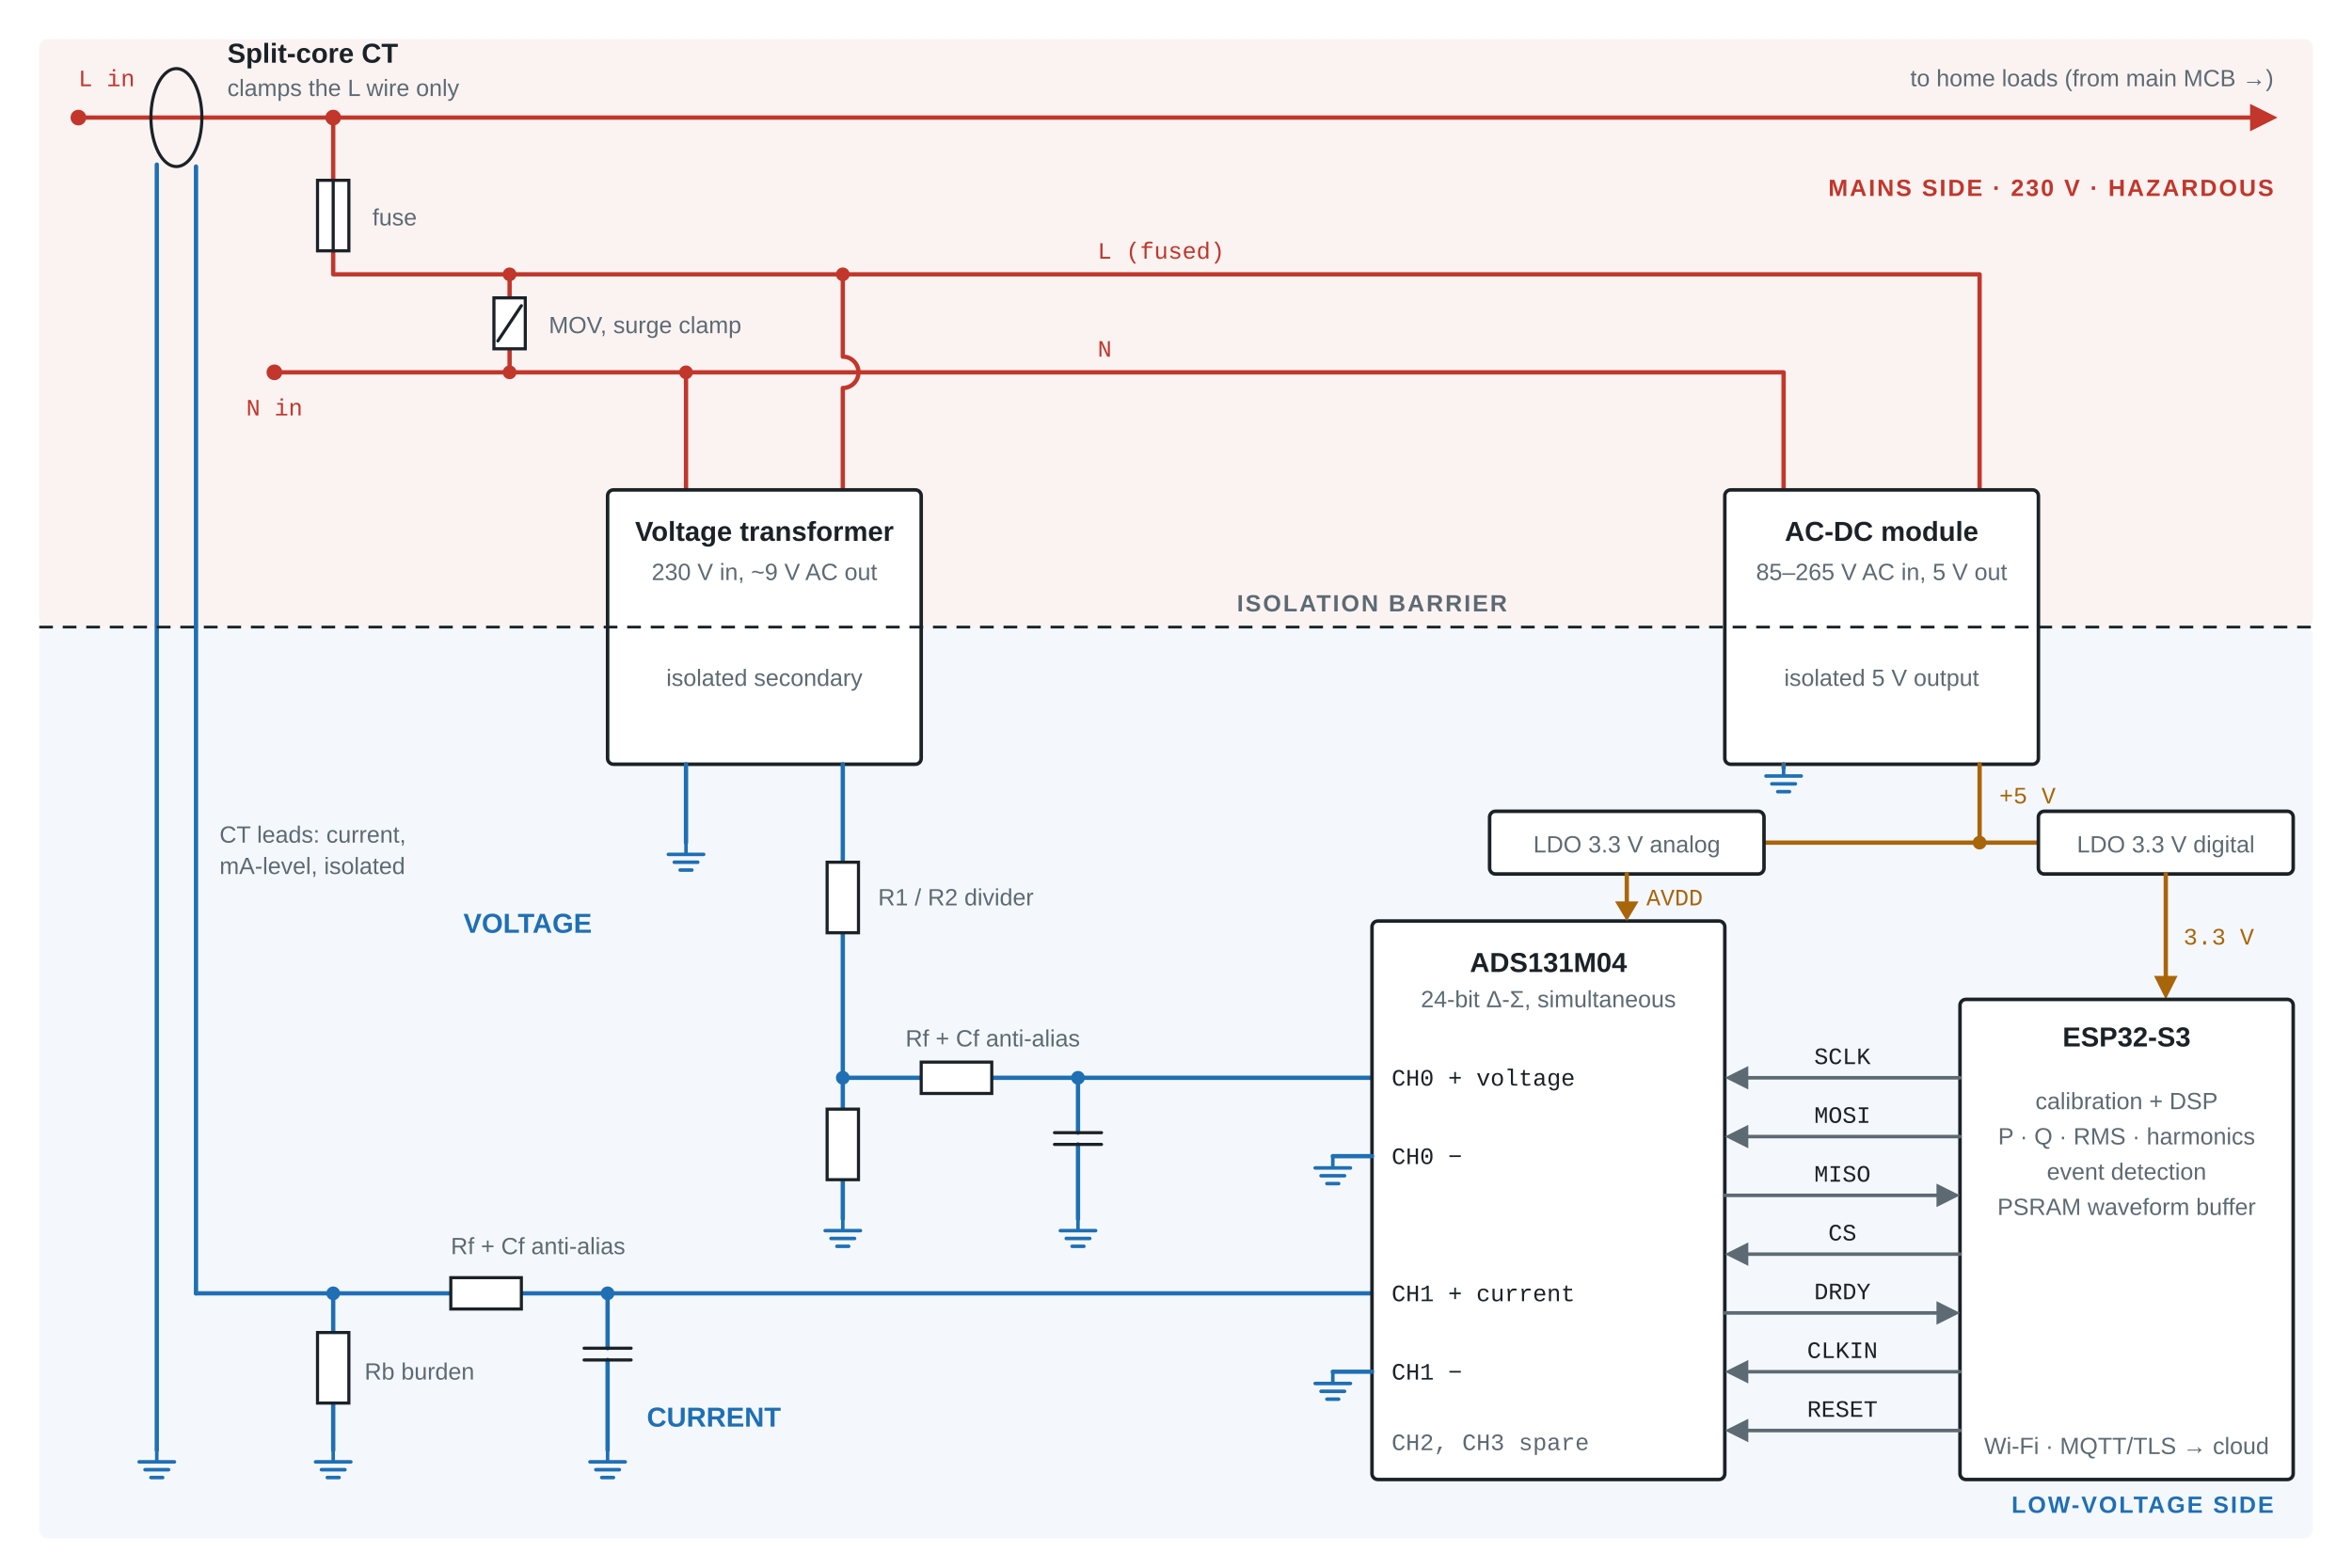
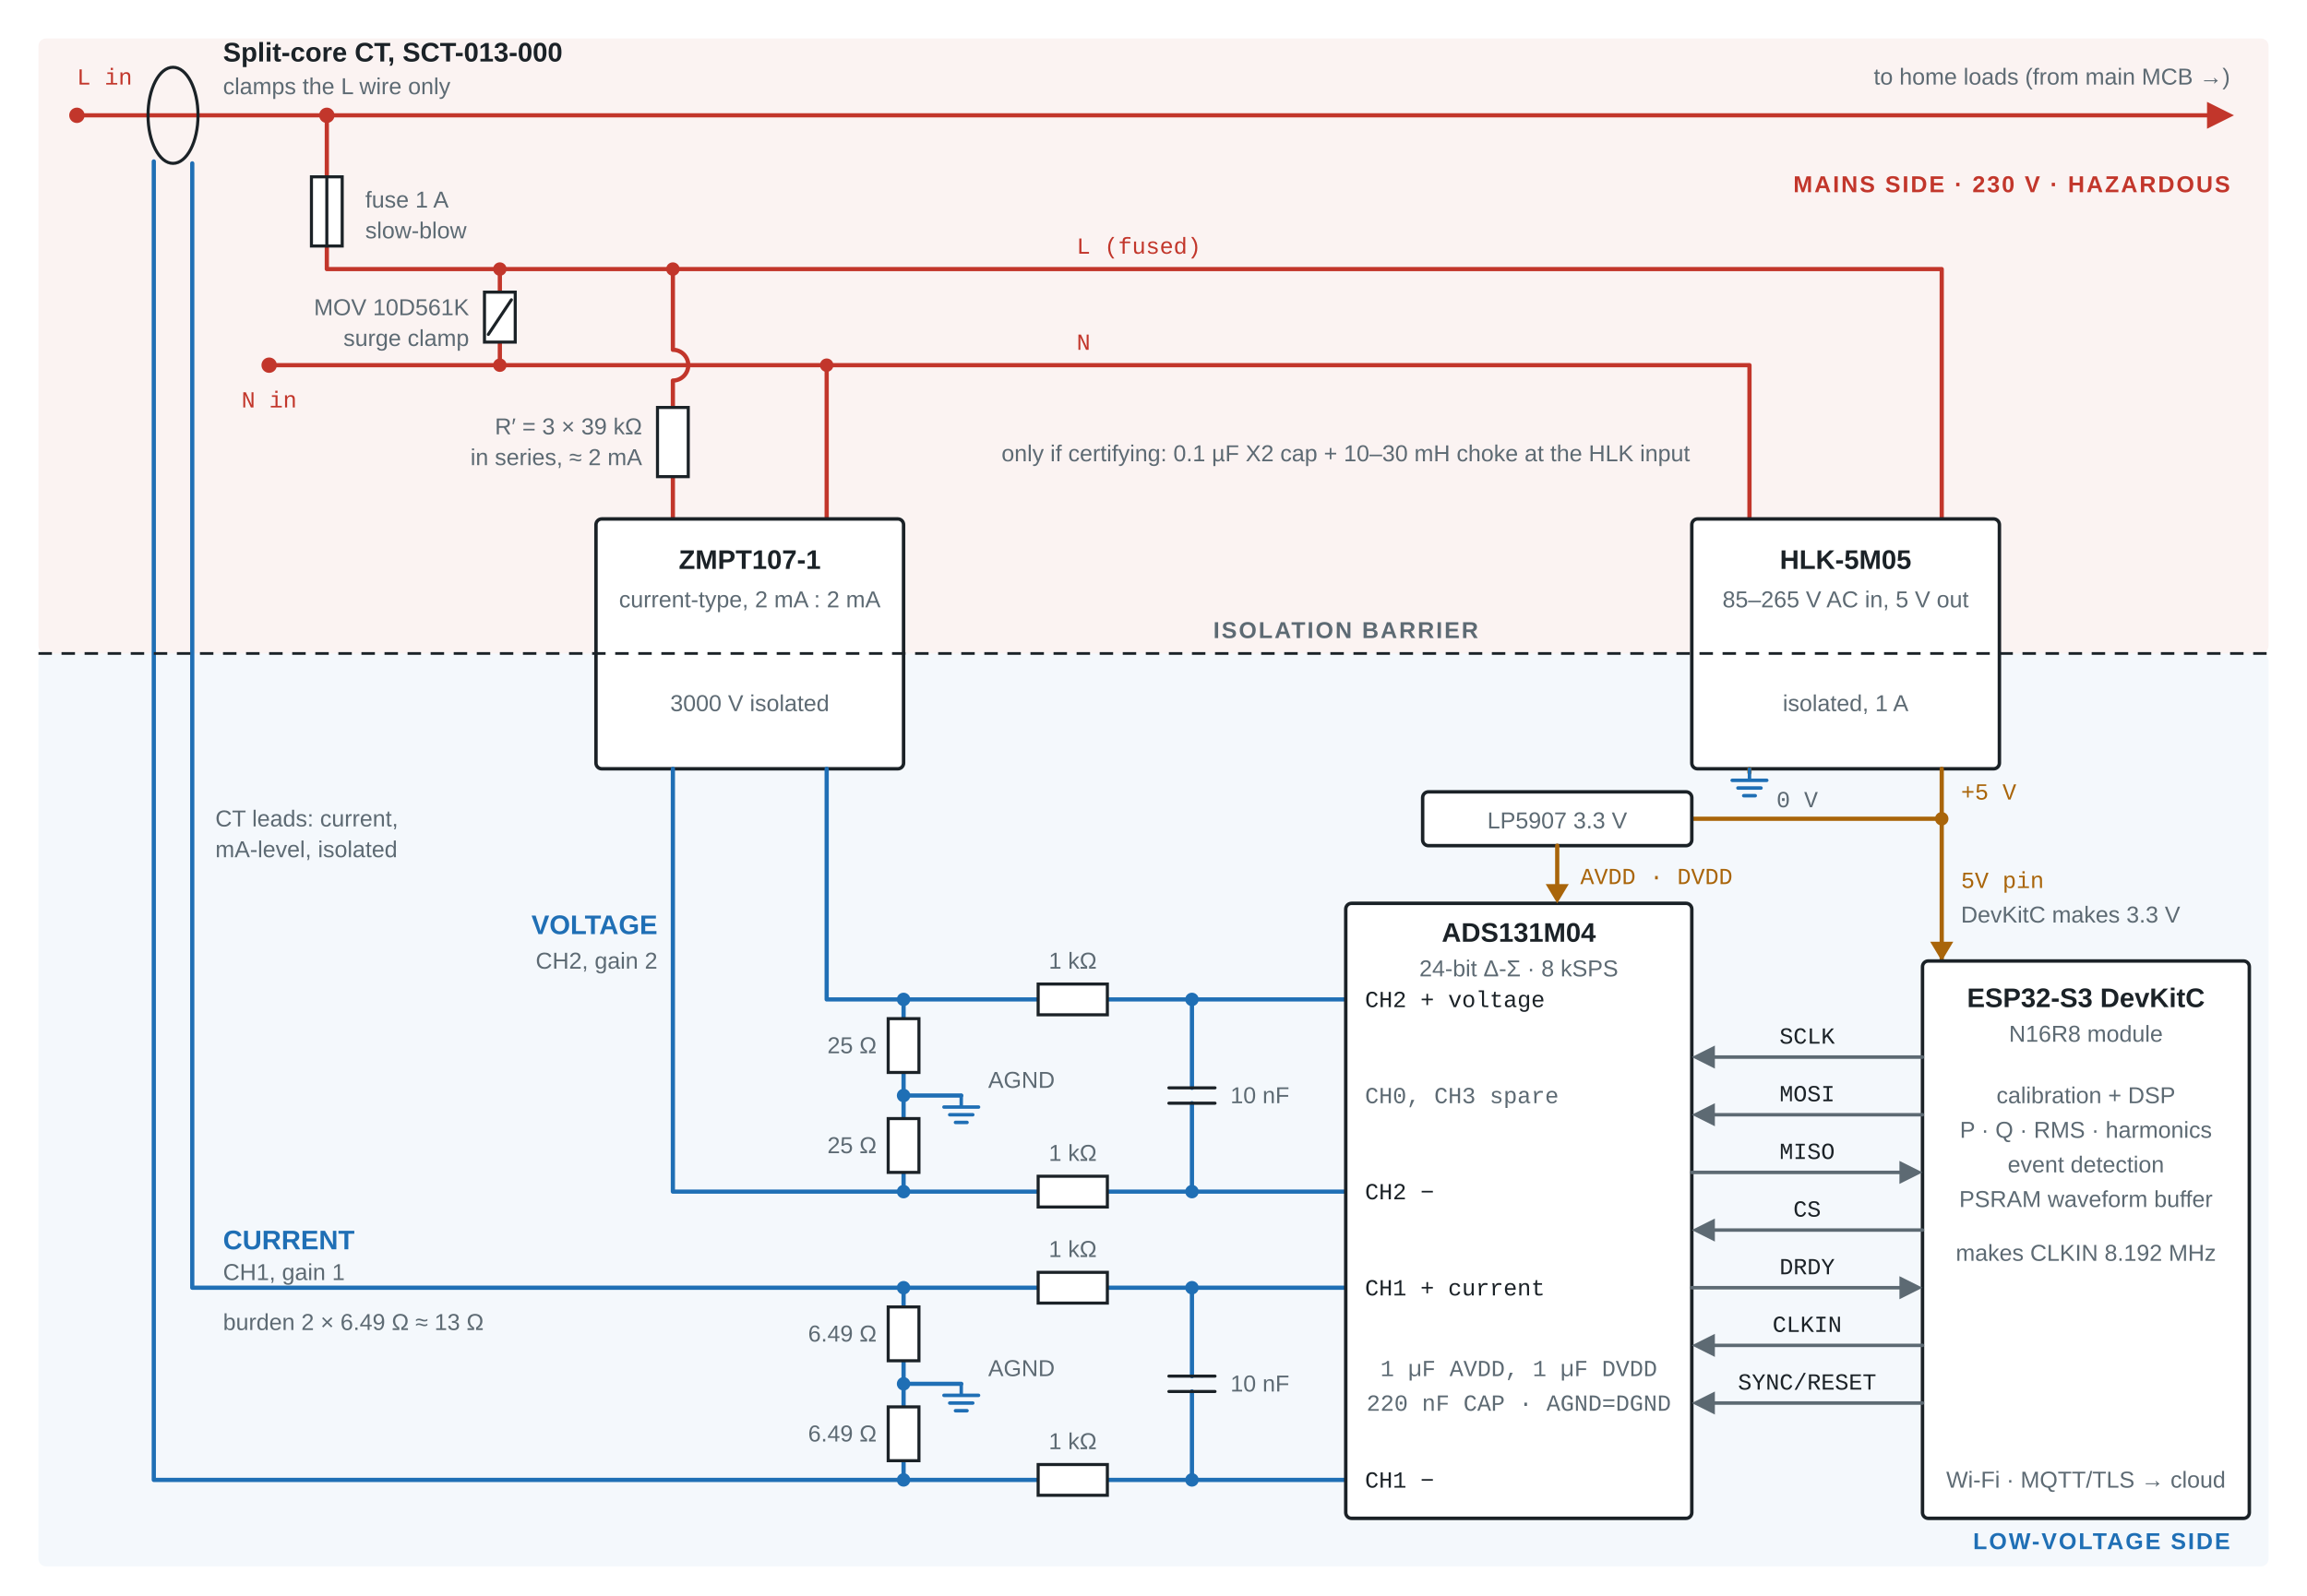
- <svg xmlns="http://www.w3.org/2000/svg" xmlns:xlink="http://www.w3.org/1999/xlink" viewBox="0 0 1200 800" width="3600" height="2400">
+ <svg xmlns="http://www.w3.org/2000/svg" xmlns:xlink="http://www.w3.org/1999/xlink" viewBox="0 0 1200 830" width="3600" height="2490">
  <style>
.zone-m{fill:#c2362b;fill-opacity:.06}
.zone-l{fill:#1f6fb5;fill-opacity:.05}
.wm,.ws,.wp,.wd{fill:none;stroke-width:2.2;stroke-linecap:round;stroke-linejoin:round}
.wm{stroke:#c2362b}.ws{stroke:#1f6fb5}.wp{stroke:#a9650a}.wd{stroke:#5d6a73;stroke-width:1.8}
.part{fill:#fff;stroke:#1b2227;stroke-width:1.6}
.block{fill:#fff;stroke:#1b2227;stroke-width:1.8}
.thin{fill:none;stroke:#1b2227;stroke-width:1.6;stroke-linecap:round}
.gnd{fill:none;stroke:#1f6fb5;stroke-width:1.8;stroke-linecap:round}
.barrier{stroke:#1b2227;stroke-width:1.4;stroke-dasharray:7 5}
.dot-m{fill:#c2362b}.dot-s{fill:#1f6fb5}.dot-p{fill:#a9650a}
.a-m{fill:#c2362b}.a-s{fill:#1f6fb5}.a-p{fill:#a9650a}.a-d{fill:#5d6a73}
text{fill:#1b2227;font-family:'Liberation Sans',Arial,sans-serif;font-size:13px}
.b{font-weight:700;font-size:14px}
.mono{font-family:'Liberation Mono','Courier New',monospace;font-size:12px}
.dim{fill:#5d6a73;font-size:12px}
.zone-label{fill:#5d6a73;font-size:12px;letter-spacing:.08em;font-weight:700}
.tm{fill:#c2362b}.ts{fill:#1f6fb5}.tp{fill:#a9650a}
.core{fill:#cfd6db;stroke:#1b2227;stroke-width:1.6;fill-rule:evenodd}
.turn{stroke:#1f6fb5;stroke-width:3;stroke-linecap:round;fill:none}
.flux{fill:none;stroke:#5d6a73;stroke-width:2;stroke-dasharray:6 5}
.badge{fill:#1b2227}
.badge-t{fill:#fff;font-weight:700;font-size:12px;text-anchor:middle}
.grid{stroke:#cfd6db;stroke-width:1;fill:none}
.axis{stroke:#5d6a73;stroke-width:1.2;fill:none}
.curve{fill:none;stroke:#1f6fb5;stroke-width:2.6}
.wave-in{fill:none;stroke:#5d6a73;stroke-width:1.4;stroke-linejoin:round}
.wave-out{fill:none;stroke:#1f6fb5;stroke-width:2.6}
.band-sig{fill:#1f6fb5;fill-opacity:.13}
.band-noise{fill:#c2362b;fill-opacity:.10}
.vline{stroke:#1b2227;stroke-width:1.2;stroke-dasharray:4 4;fill:none}
</style>
  <rect x="-200" y="-200" width="1800" height="1400" fill="#ffffff" />
  <defs>
    <g id="gnd">
      <path class="gnd" d="M0 0 v6 M-9 6 h18 M-6 10 h12 M-3 14 h6" />
    </g>
  </defs>
-   <rect class="zone-m" x="20" y="20" width="1160" height="300" rx="4" />
-   <rect class="zone-l" x="20" y="320" width="1160" height="465" rx="4" />
+   <rect class="zone-m" x="20" y="20" width="1160" height="320" rx="4" />
+   <rect class="zone-l" x="20" y="340" width="1160" height="475" rx="4" />
  <text class="zone-label tm" x="1160" y="100" text-anchor="end">MAINS SIDE · 230 V · HAZARDOUS</text>
-   <text class="zone-label ts" x="1160" y="772" text-anchor="end">LOW-VOLTAGE SIDE</text>
+   <text class="zone-label ts" x="1160" y="806" text-anchor="end">LOW-VOLTAGE SIDE</text>
  <path class="wm" d="M40 60 H1150" />
  <polygon class="a-m" points="1148,53 1162,60 1148,67" />
  <circle class="dot-m" cx="40" cy="60" r="4" />
  <text x="40" y="44" class="mono tm">L in</text>
  <text x="1160" y="44" text-anchor="end" class="dim">to home loads (from main MCB →)</text>
  <ellipse class="thin" cx="90" cy="60" rx="13" ry="25" />
-   <text x="116" y="32" class="b">Split-core CT</text>
+   <text x="116" y="32" class="b">Split-core CT, SCT-013-000</text>
  <text x="116" y="49" class="dim">clamps the L wire only</text>
-   <path class="ws" d="M80 84 V740" />
-   <path class="ws" d="M100 85 V660" />
+   <path class="ws" d="M80 84 V770 H700" />
+   <path class="ws" d="M100 85 V670 H700" />
  <text x="112" y="430" class="dim">CT leads: current,</text>
  <text x="112" y="446" class="dim">mA-level, isolated</text>
  <circle class="dot-m" cx="170" cy="60" r="4" />
-   <path class="wm" d="M170 60 V92 M170 128 V140 H1010 V250" />
+   <path class="wm" d="M170 60 V92 M170 128 V140 H1010 V270" />
  <rect class="part" x="162" y="92" width="16" height="36" />
  <path class="thin" d="M170 92 V128" />
-   <text x="190" y="115" class="dim">fuse</text>
+   <text x="190" y="108" class="dim">fuse 1 A</text>
+   <text x="190" y="124" class="dim">slow-blow</text>
  <text x="560" y="132" class="mono tm">L (fused)</text>
  <circle class="dot-m" cx="140" cy="190" r="4" />
  <text x="140" y="212" text-anchor="middle" class="mono tm">N in</text>
-   <path class="wm" d="M140 190 H910 V250" />
+   <path class="wm" d="M140 190 H910 V270" />
  <text x="560" y="182" class="mono tm">N</text>
  <path class="wm" d="M260 140 V152 M260 178 V190" />
  <rect class="part" x="252" y="152" width="16" height="26" />
  <path class="thin" d="M254 174 L266 156" />
  <circle class="dot-m" cx="260" cy="140" r="3.5" />
  <circle class="dot-m" cx="260" cy="190" r="3.5" />
-   <text x="280" y="170" class="dim">MOV, surge clamp</text>
-   <circle class="dot-m" cx="430" cy="140" r="3.5" />
-   <path class="wm" d="M430 140 V182 A8 8 0 0 1 430 198 V250" />
-   <circle class="dot-m" cx="350" cy="190" r="3.5" />
-   <path class="wm" d="M350 190 V250" />
-   <rect class="block" x="310" y="250" width="160" height="140" rx="3" />
-   <text x="390" y="276" text-anchor="middle" class="b">Voltage transformer</text>
-   <text x="390" y="296" text-anchor="middle" class="dim">230 V in, ~9 V AC out</text>
-   <text x="390" y="350" text-anchor="middle" class="dim">isolated secondary</text>
-   <rect class="block" x="880" y="250" width="160" height="140" rx="3" />
-   <text x="960" y="276" text-anchor="middle" class="b">AC-DC module</text>
-   <text x="960" y="296" text-anchor="middle" class="dim">85–265 V AC in, 5 V out</text>
-   <text x="960" y="350" text-anchor="middle" class="dim">isolated 5 V output</text>
-   <line class="barrier" x1="20" y1="320" x2="1180" y2="320" />
-   <text x="700" y="312" text-anchor="middle" class="zone-label">ISOLATION BARRIER</text>
-   <path class="ws" d="M350 390 V430" />
-   <use xlink:href="#gnd" x="350" y="430" />
-   <path class="ws" d="M430 390 V440 M430 476 V550 M430 550 V566 M430 602 V622" />
-   <rect class="part" x="422" y="440" width="16" height="36" />
-   <rect class="part" x="422" y="566" width="16" height="36" />
-   <use xlink:href="#gnd" x="430" y="622" />
-   <circle class="dot-s" cx="430" cy="550" r="3.5" />
-   <text x="448" y="462" class="dim">R1 / R2 divider</text>
-   <path class="ws" d="M430 550 H470 M506 550 H700" />
-   <rect class="part" x="470" y="542" width="36" height="16" />
-   <circle class="dot-s" cx="550" cy="550" r="3.5" />
-   <path class="ws" d="M550 550 V578 M550 584 V622" />
-   <path class="thin" d="M538 578 H562 M538 584 H562" />
-   <use xlink:href="#gnd" x="550" y="622" />
-   <text x="462" y="534" class="dim">Rf + Cf anti-alias</text>
-   <text x="302" y="476" class="b ts" text-anchor="end">VOLTAGE</text>
-   <path class="ws" d="M100 660 H230 M266 660 H700" />
-   <rect class="part" x="230" y="652" width="36" height="16" />
-   <circle class="dot-s" cx="170" cy="660" r="3.5" />
-   <path class="ws" d="M170 660 V680 M170 716 V740" />
-   <rect class="part" x="162" y="680" width="16" height="36" />
-   <use xlink:href="#gnd" x="170" y="740" />
-   <circle class="dot-s" cx="310" cy="660" r="3.5" />
-   <path class="ws" d="M310 660 V688 M310 694 V740" />
-   <path class="thin" d="M298 688 H322 M298 694 H322" />
-   <use xlink:href="#gnd" x="310" y="740" />
-   <use xlink:href="#gnd" x="80" y="740" />
-   <text x="186" y="704" class="dim">Rb burden</text>
-   <text x="230" y="640" class="dim">Rf + Cf anti-alias</text>
-   <text x="330" y="728" class="b ts">CURRENT</text>
-   <rect class="block" x="700" y="470" width="180" height="285" rx="3" />
-   <text x="790" y="496" text-anchor="middle" class="b">ADS131M04</text>
-   <text x="790" y="514" text-anchor="middle" class="dim">24-bit Δ-Σ, simultaneous</text>
-   <text x="710" y="554" class="mono">CH0 +  voltage</text>
-   <text x="710" y="594" class="mono">CH0 −</text>
-   <text x="710" y="664" class="mono">CH1 +  current</text>
-   <text x="710" y="704" class="mono">CH1 −</text>
-   <text x="710" y="740" class="mono dim">CH2, CH3 spare</text>
-   <path class="ws" d="M700 590 H680" />
-   <use xlink:href="#gnd" x="680" y="590" />
-   <path class="ws" d="M700 700 H680" />
-   <use xlink:href="#gnd" x="680" y="700" />
-   <path class="wp" d="M910 390 V392" />
-   <use xlink:href="#gnd" x="910" y="390" />
-   <path class="wp" d="M1010 390 V430 M1010 430 H1040 M1010 430 H900" />
-   <circle class="dot-p" cx="1010" cy="430" r="3.5" />
-   <text x="1020" y="410" class="mono tp">+5 V</text>
-   <rect class="block" x="760" y="414" width="140" height="32" rx="3" />
-   <text x="830" y="435" text-anchor="middle" class="dim">LDO 3.3 V analog</text>
-   <rect class="block" x="1040" y="414" width="130" height="32" rx="3" />
-   <text x="1105" y="435" text-anchor="middle" class="dim">LDO 3.3 V digital</text>
-   <path class="wp" d="M830 446 V462" />
-   <polygon class="a-p" points="824,460 830,470 836,460" />
-   <text x="840" y="462" class="mono tp">AVDD</text>
-   <path class="wp" d="M1105 446 V500" />
-   <polygon class="a-p" points="1099,498 1105,510 1111,498" />
-   <text x="1114" y="482" class="mono tp">3.3 V</text>
-   <rect class="block" x="1000" y="510" width="170" height="245" rx="3" />
-   <text x="1085" y="534" text-anchor="middle" class="b">ESP32-S3</text>
-   <text x="1085" y="566" text-anchor="middle" class="dim">calibration + DSP</text>
-   <text x="1085" y="584" text-anchor="middle" class="dim">P · Q · RMS · harmonics</text>
-   <text x="1085" y="602" text-anchor="middle" class="dim">event detection</text>
-   <text x="1085" y="620" text-anchor="middle" class="dim">PSRAM waveform buffer</text>
-   <text x="1085" y="742" text-anchor="middle" class="dim">Wi-Fi · MQTT/TLS → cloud</text>
+   <text x="244" y="164" text-anchor="end" class="dim">MOV 10D561K</text>
+   <text x="244" y="180" text-anchor="end" class="dim">surge clamp</text>
+   <circle class="dot-m" cx="350" cy="140" r="3.5" />
+   <path class="wm" d="M350 140 V182 A8 8 0 0 1 350 198 V212 M350 248 V270" />
+   <rect class="part" x="342" y="212" width="16" height="36" />
+   <text x="334" y="226" text-anchor="end" class="dim">R′ = 3 × 39 kΩ</text>
+   <text x="334" y="242" text-anchor="end" class="dim">in series, ≈ 2 mA</text>
+   <circle class="dot-m" cx="430" cy="190" r="3.5" />
+   <path class="wm" d="M430 190 V270" />
+   <rect class="block" x="310" y="270" width="160" height="130" rx="3" />
+   <text x="390" y="296" text-anchor="middle" class="b">ZMPT107-1</text>
+   <text x="390" y="316" text-anchor="middle" class="dim">current-type, 2 mA : 2 mA</text>
+   <text x="390" y="370" text-anchor="middle" class="dim">3000 V isolated</text>
+   <rect class="block" x="880" y="270" width="160" height="130" rx="3" />
+   <text x="960" y="296" text-anchor="middle" class="b">HLK-5M05</text>
+   <text x="960" y="316" text-anchor="middle" class="dim">85–265 V AC in, 5 V out</text>
+   <text x="960" y="370" text-anchor="middle" class="dim">isolated, 1 A</text>
+   <text x="700" y="240" text-anchor="middle" class="dim">only if certifying: 0.1 µF X2 cap + 10–30 mH choke at the HLK input</text>
+   <line class="barrier" x1="20" y1="340" x2="1180" y2="340" />
+   <text x="700" y="332" text-anchor="middle" class="zone-label">ISOLATION BARRIER</text>
+   <path class="ws" d="M430 400 V520 H700" />
+   <path class="ws" d="M350 400 V620 H700" />
+   <path class="ws" d="M470 520 V530 M470 558 V582 M470 610 V620 M470 570 H500" />
+   <rect class="part" x="462" y="530" width="16" height="28" />
+   <rect class="part" x="462" y="582" width="16" height="28" />
+   <circle class="dot-s" cx="470" cy="520" r="3.5" />
+   <circle class="dot-s" cx="470" cy="570" r="3.5" />
+   <circle class="dot-s" cx="470" cy="620" r="3.5" />
+   <use xlink:href="#gnd" x="500" y="570" />
+   <text x="456" y="548" text-anchor="end" class="dim">25 Ω</text>
+   <text x="456" y="600" text-anchor="end" class="dim">25 Ω</text>
+   <text x="514" y="566" class="dim">AGND</text>
+   <rect class="part" x="540" y="512" width="36" height="16" />
+   <rect class="part" x="540" y="612" width="36" height="16" />
+   <text x="558" y="504" text-anchor="middle" class="dim">1 kΩ</text>
+   <text x="558" y="604" text-anchor="middle" class="dim">1 kΩ</text>
+   <circle class="dot-s" cx="620" cy="520" r="3.5" />
+   <circle class="dot-s" cx="620" cy="620" r="3.5" />
+   <path class="ws" d="M620 520 V566 M620 574 V620" />
+   <path class="thin" d="M608 566 H632 M608 574 H632" />
+   <text x="640" y="574" class="dim">10 nF</text>
+   <text x="342" y="486" text-anchor="end" class="b ts">VOLTAGE</text>
+   <text x="342" y="504" text-anchor="end" class="dim">CH2, gain 2</text>
+   <path class="ws" d="M470 670 V680 M470 708 V732 M470 760 V770 M470 720 H500" />
+   <rect class="part" x="462" y="680" width="16" height="28" />
+   <rect class="part" x="462" y="732" width="16" height="28" />
+   <circle class="dot-s" cx="470" cy="670" r="3.5" />
+   <circle class="dot-s" cx="470" cy="720" r="3.5" />
+   <circle class="dot-s" cx="470" cy="770" r="3.5" />
+   <use xlink:href="#gnd" x="500" y="720" />
+   <text x="456" y="698" text-anchor="end" class="dim">6.49 Ω</text>
+   <text x="456" y="750" text-anchor="end" class="dim">6.49 Ω</text>
+   <text x="514" y="716" class="dim">AGND</text>
+   <rect class="part" x="540" y="662" width="36" height="16" />
+   <rect class="part" x="540" y="762" width="36" height="16" />
+   <text x="558" y="654" text-anchor="middle" class="dim">1 kΩ</text>
+   <text x="558" y="754" text-anchor="middle" class="dim">1 kΩ</text>
+   <circle class="dot-s" cx="620" cy="670" r="3.5" />
+   <circle class="dot-s" cx="620" cy="770" r="3.5" />
+   <path class="ws" d="M620 670 V716 M620 724 V770" />
+   <path class="thin" d="M608 716 H632 M608 724 H632" />
+   <text x="640" y="724" class="dim">10 nF</text>
+   <text x="116" y="650" class="b ts">CURRENT</text>
+   <text x="116" y="666" class="dim" dy="-0">CH1, gain 1</text>
+   <text x="116" y="692" class="dim">burden 2 × 6.49 Ω ≈ 13 Ω</text>
+   <rect class="block" x="700" y="470" width="180" height="320" rx="3" />
+   <text x="790" y="490" text-anchor="middle" class="b">ADS131M04</text>
+   <text x="790" y="508" text-anchor="middle" class="dim">24-bit Δ-Σ · 8 kSPS</text>
+   <text x="710" y="524" class="mono">CH2 +  voltage</text>
+   <text x="710" y="624" class="mono">CH2 −</text>
+   <text x="710" y="574" class="mono dim">CH0, CH3 spare</text>
+   <text x="710" y="674" class="mono">CH1 +  current</text>
+   <text x="710" y="774" class="mono">CH1 −</text>
+   <text x="790" y="716" text-anchor="middle" class="mono dim">1 µF AVDD, 1 µF DVDD</text>
+   <text x="790" y="734" text-anchor="middle" class="mono dim">220 nF CAP · AGND=DGND</text>
+   <path class="wp" d="M910 400 V402" />
+   <use xlink:href="#gnd" x="910" y="400" />
+   <text x="924" y="420" class="mono dim">0 V</text>
+   <path class="wp" d="M1010 400 V500 M1010 426 H880" />
+   <circle class="dot-p" cx="1010" cy="426" r="3.5" />
+   <polygon class="a-p" points="1004,490 1010,500 1016,490" />
+   <text x="1020" y="416" class="mono tp">+5 V</text>
+   <text x="1020" y="462" class="mono tp">5V pin</text>
+   <text x="1020" y="480" class="dim">DevKitC makes 3.3 V</text>
+   <rect class="block" x="740" y="412" width="140" height="28" rx="3" />
+   <text x="810" y="431" text-anchor="middle" class="dim">LP5907 3.3 V</text>
+   <path class="wp" d="M810 440 V462" />
+   <polygon class="a-p" points="804,460 810,470 816,460" />
+   <text x="822" y="460" class="mono tp">AVDD · DVDD</text>
+   <rect class="block" x="1000" y="500" width="170" height="290" rx="3" />
+   <text x="1085" y="524" text-anchor="middle" class="b">ESP32-S3 DevKitC</text>
+   <text x="1085" y="542" text-anchor="middle" class="dim">N16R8 module</text>
+   <text x="1085" y="574" text-anchor="middle" class="dim">calibration + DSP</text>
+   <text x="1085" y="592" text-anchor="middle" class="dim">P · Q · RMS · harmonics</text>
+   <text x="1085" y="610" text-anchor="middle" class="dim">event detection</text>
+   <text x="1085" y="628" text-anchor="middle" class="dim">PSRAM waveform buffer</text>
+   <text x="1085" y="656" text-anchor="middle" class="dim">makes CLKIN 8.192 MHz</text>
+   <text x="1085" y="774" text-anchor="middle" class="dim">Wi-Fi · MQTT/TLS → cloud</text>
  <path class="wd" d="M1000 550 H884" />
  <polygon class="a-d" points="892,544 880,550 892,556" />
  <text x="940" y="543" text-anchor="middle" class="mono">SCLK</text>
  <path class="wd" d="M1000 580 H884" />
  <polygon class="a-d" points="892,574 880,580 892,586" />
  <text x="940" y="573" text-anchor="middle" class="mono">MOSI</text>
  <path class="wd" d="M880 610 H996" />
  <polygon class="a-d" points="988,604 1000,610 988,616" />
  <text x="940" y="603" text-anchor="middle" class="mono">MISO</text>
  <path class="wd" d="M1000 640 H884" />
  <polygon class="a-d" points="892,634 880,640 892,646" />
  <text x="940" y="633" text-anchor="middle" class="mono">CS</text>
  <path class="wd" d="M880 670 H996" />
  <polygon class="a-d" points="988,664 1000,670 988,676" />
  <text x="940" y="663" text-anchor="middle" class="mono">DRDY</text>
  <path class="wd" d="M1000 700 H884" />
  <polygon class="a-d" points="892,694 880,700 892,706" />
  <text x="940" y="693" text-anchor="middle" class="mono">CLKIN</text>
  <path class="wd" d="M1000 730 H884" />
  <polygon class="a-d" points="892,724 880,730 892,736" />
-   <text x="940" y="723" text-anchor="middle" class="mono">RESET</text>
+   <text x="940" y="723" text-anchor="middle" class="mono">SYNC/RESET</text>
</svg>
